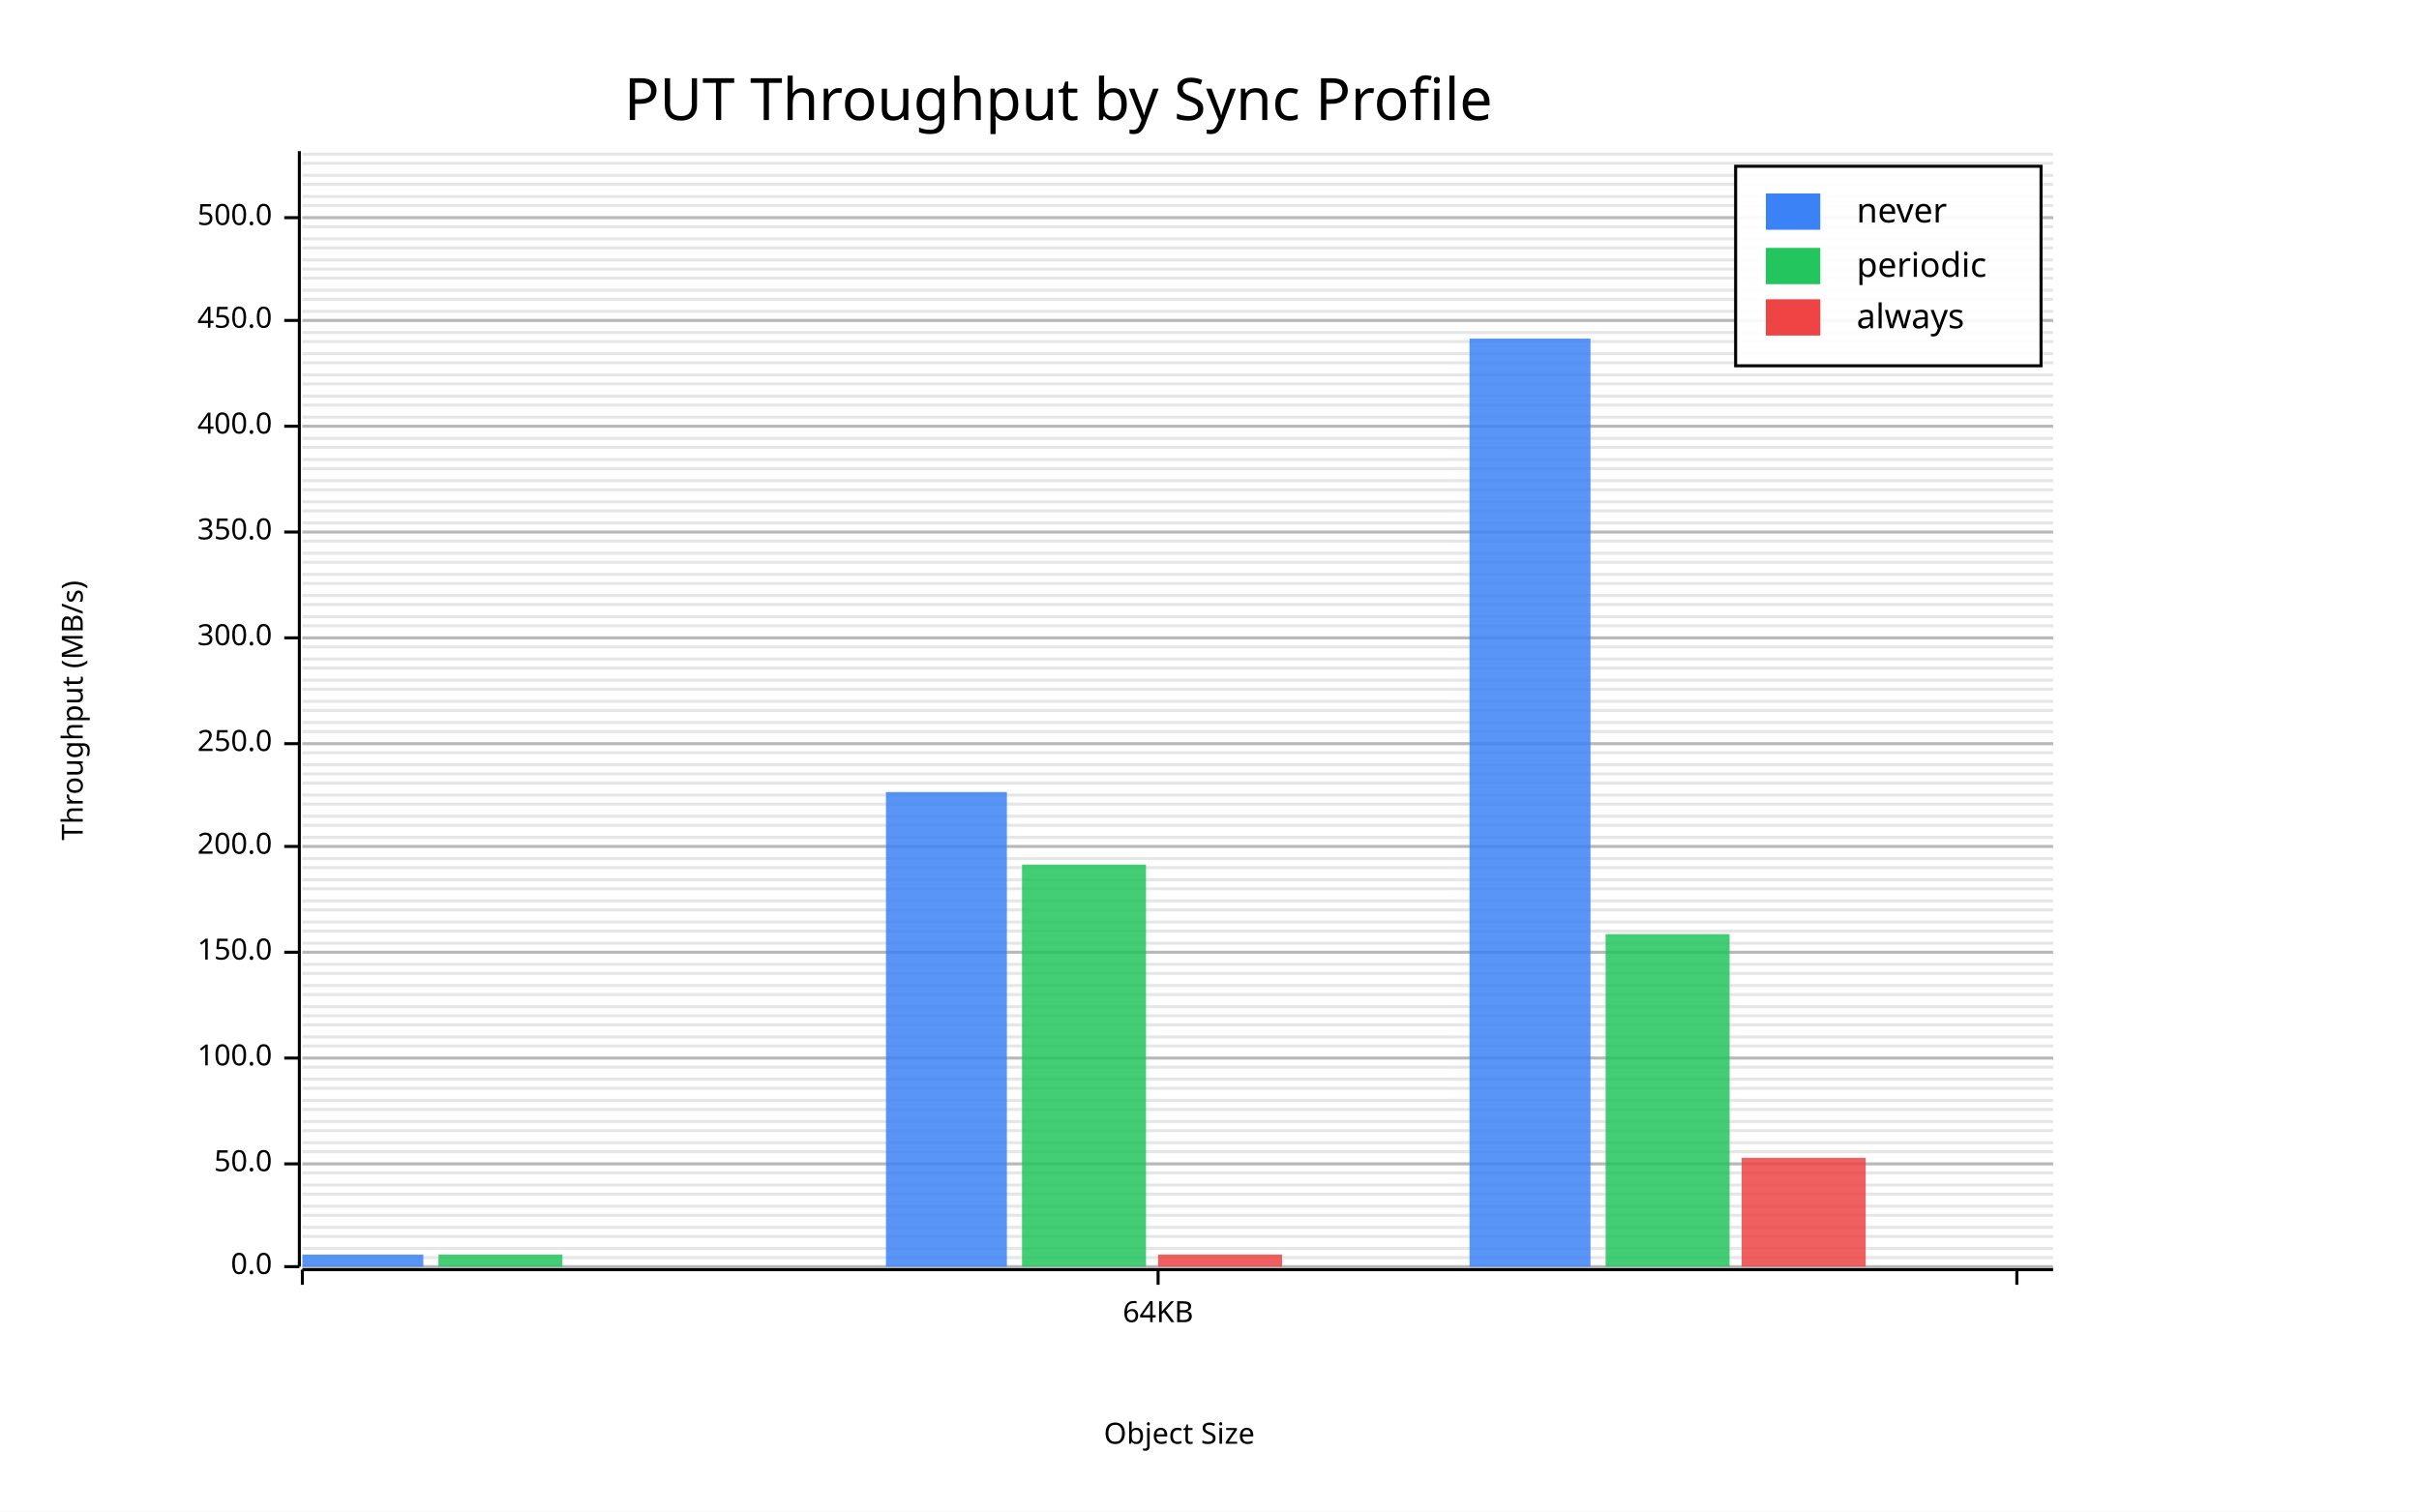
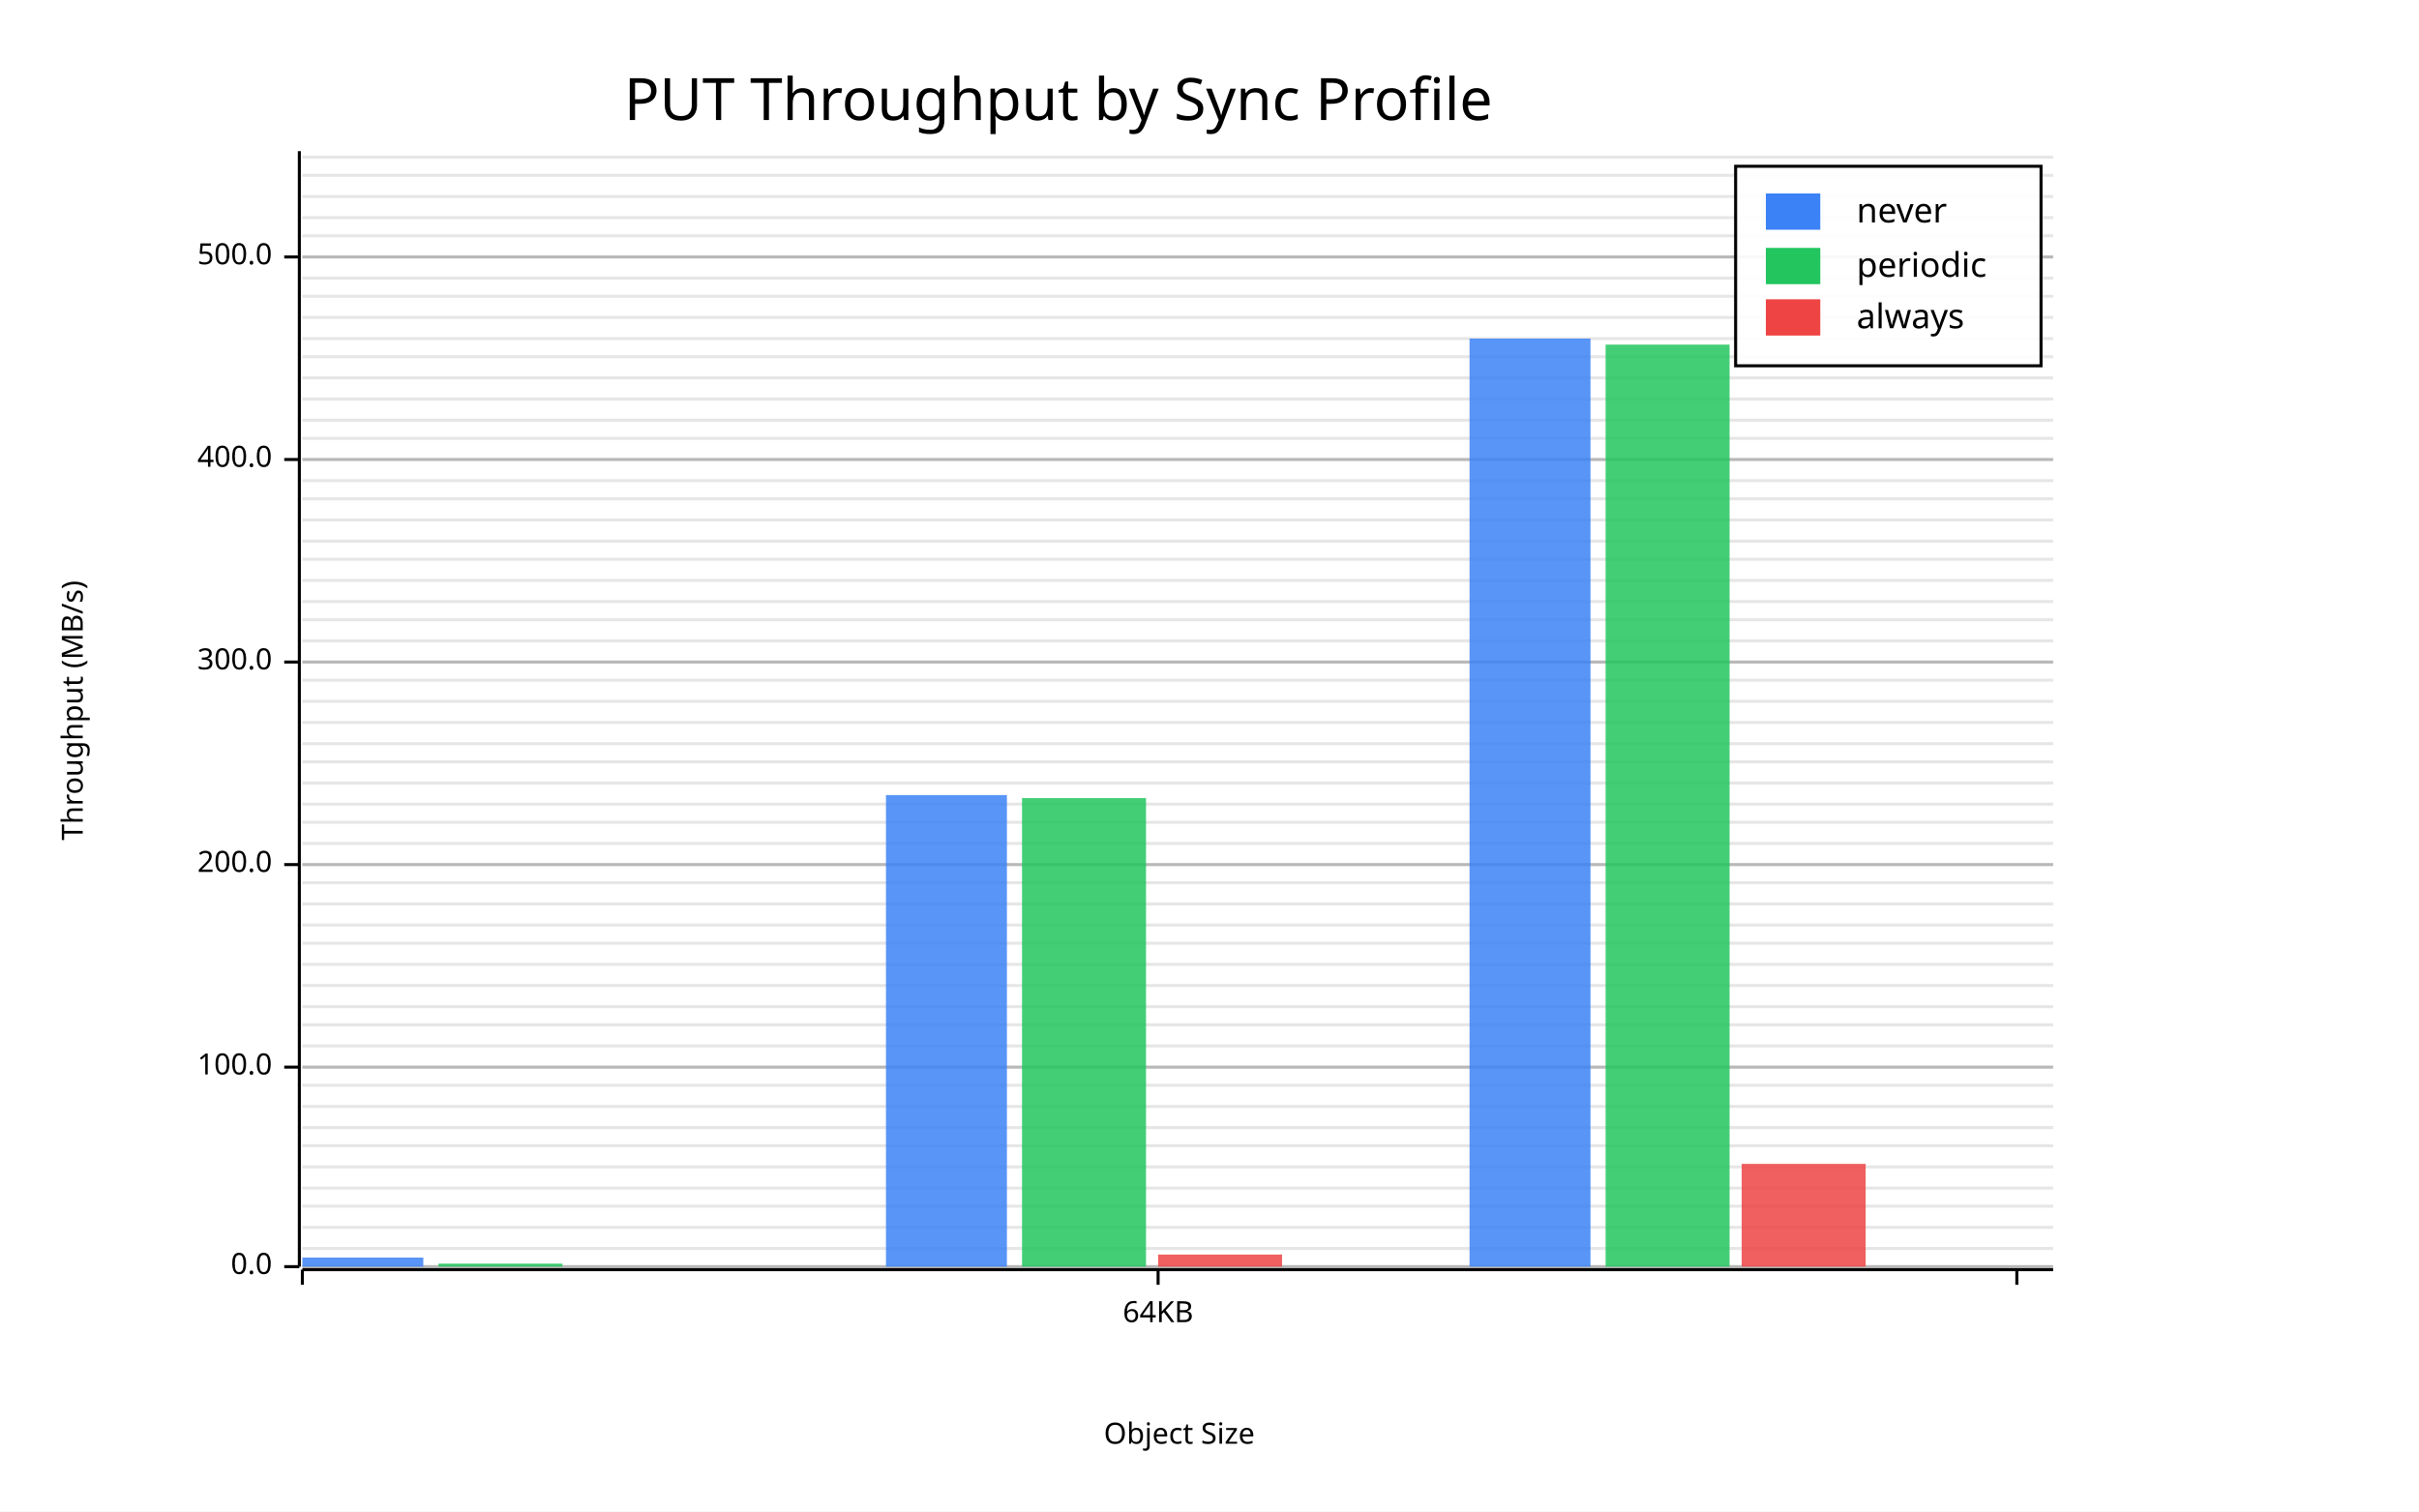
<svg xmlns="http://www.w3.org/2000/svg" width="800" height="500" viewBox="0 0 800 500">
  <rect x="0" y="0" width="800" height="500" opacity="1" fill="#FFFFFF" stroke="none" />
  <text x="350" y="25" dy="0.76em" text-anchor="middle" font-family="sans-serif" font-size="19.355" opacity="1" fill="#000000">
PUT Throughput by Sync Profile
</text>
  <line opacity="0.1" stroke="#000000" stroke-width="1" x1="100" y1="419" x2="679" y2="419" />
-   <line opacity="0.1" stroke="#000000" stroke-width="1" x1="100" y1="416" x2="679" y2="416" />
  <line opacity="0.1" stroke="#000000" stroke-width="1" x1="100" y1="413" x2="679" y2="413" />
-   <line opacity="0.1" stroke="#000000" stroke-width="1" x1="100" y1="409" x2="679" y2="409" />
  <line opacity="0.1" stroke="#000000" stroke-width="1" x1="100" y1="406" x2="679" y2="406" />
-   <line opacity="0.1" stroke="#000000" stroke-width="1" x1="100" y1="402" x2="679" y2="402" />
  <line opacity="0.1" stroke="#000000" stroke-width="1" x1="100" y1="399" x2="679" y2="399" />
-   <line opacity="0.1" stroke="#000000" stroke-width="1" x1="100" y1="395" x2="679" y2="395" />
-   <line opacity="0.1" stroke="#000000" stroke-width="1" x1="100" y1="392" x2="679" y2="392" />
-   <line opacity="0.1" stroke="#000000" stroke-width="1" x1="100" y1="388" x2="679" y2="388" />
-   <line opacity="0.1" stroke="#000000" stroke-width="1" x1="100" y1="385" x2="679" y2="385" />
-   <line opacity="0.1" stroke="#000000" stroke-width="1" x1="100" y1="381" x2="679" y2="381" />
-   <line opacity="0.1" stroke="#000000" stroke-width="1" x1="100" y1="378" x2="679" y2="378" />
-   <line opacity="0.1" stroke="#000000" stroke-width="1" x1="100" y1="374" x2="679" y2="374" />
-   <line opacity="0.1" stroke="#000000" stroke-width="1" x1="100" y1="371" x2="679" y2="371" />
-   <line opacity="0.1" stroke="#000000" stroke-width="1" x1="100" y1="367" x2="679" y2="367" />
-   <line opacity="0.1" stroke="#000000" stroke-width="1" x1="100" y1="364" x2="679" y2="364" />
-   <line opacity="0.1" stroke="#000000" stroke-width="1" x1="100" y1="360" x2="679" y2="360" />
-   <line opacity="0.1" stroke="#000000" stroke-width="1" x1="100" y1="357" x2="679" y2="357" />
+   <line opacity="0.1" stroke="#000000" stroke-width="1" x1="100" y1="393" x2="679" y2="393" />
+   <line opacity="0.1" stroke="#000000" stroke-width="1" x1="100" y1="386" x2="679" y2="386" />
+   <line opacity="0.1" stroke="#000000" stroke-width="1" x1="100" y1="379" x2="679" y2="379" />
+   <line opacity="0.1" stroke="#000000" stroke-width="1" x1="100" y1="373" x2="679" y2="373" />
+   <line opacity="0.1" stroke="#000000" stroke-width="1" x1="100" y1="366" x2="679" y2="366" />
+   <line opacity="0.1" stroke="#000000" stroke-width="1" x1="100" y1="359" x2="679" y2="359" />
  <line opacity="0.1" stroke="#000000" stroke-width="1" x1="100" y1="353" x2="679" y2="353" />
-   <line opacity="0.1" stroke="#000000" stroke-width="1" x1="100" y1="350" x2="679" y2="350" />
  <line opacity="0.1" stroke="#000000" stroke-width="1" x1="100" y1="346" x2="679" y2="346" />
-   <line opacity="0.1" stroke="#000000" stroke-width="1" x1="100" y1="343" x2="679" y2="343" />
  <line opacity="0.1" stroke="#000000" stroke-width="1" x1="100" y1="339" x2="679" y2="339" />
-   <line opacity="0.1" stroke="#000000" stroke-width="1" x1="100" y1="336" x2="679" y2="336" />
  <line opacity="0.1" stroke="#000000" stroke-width="1" x1="100" y1="333" x2="679" y2="333" />
-   <line opacity="0.1" stroke="#000000" stroke-width="1" x1="100" y1="329" x2="679" y2="329" />
  <line opacity="0.1" stroke="#000000" stroke-width="1" x1="100" y1="326" x2="679" y2="326" />
-   <line opacity="0.1" stroke="#000000" stroke-width="1" x1="100" y1="322" x2="679" y2="322" />
  <line opacity="0.1" stroke="#000000" stroke-width="1" x1="100" y1="319" x2="679" y2="319" />
-   <line opacity="0.1" stroke="#000000" stroke-width="1" x1="100" y1="315" x2="679" y2="315" />
  <line opacity="0.1" stroke="#000000" stroke-width="1" x1="100" y1="312" x2="679" y2="312" />
-   <line opacity="0.1" stroke="#000000" stroke-width="1" x1="100" y1="308" x2="679" y2="308" />
-   <line opacity="0.1" stroke="#000000" stroke-width="1" x1="100" y1="305" x2="679" y2="305" />
-   <line opacity="0.1" stroke="#000000" stroke-width="1" x1="100" y1="301" x2="679" y2="301" />
-   <line opacity="0.1" stroke="#000000" stroke-width="1" x1="100" y1="298" x2="679" y2="298" />
-   <line opacity="0.1" stroke="#000000" stroke-width="1" x1="100" y1="294" x2="679" y2="294" />
-   <line opacity="0.1" stroke="#000000" stroke-width="1" x1="100" y1="291" x2="679" y2="291" />
-   <line opacity="0.1" stroke="#000000" stroke-width="1" x1="100" y1="287" x2="679" y2="287" />
-   <line opacity="0.1" stroke="#000000" stroke-width="1" x1="100" y1="284" x2="679" y2="284" />
-   <line opacity="0.1" stroke="#000000" stroke-width="1" x1="100" y1="280" x2="679" y2="280" />
-   <line opacity="0.1" stroke="#000000" stroke-width="1" x1="100" y1="277" x2="679" y2="277" />
-   <line opacity="0.1" stroke="#000000" stroke-width="1" x1="100" y1="273" x2="679" y2="273" />
-   <line opacity="0.1" stroke="#000000" stroke-width="1" x1="100" y1="270" x2="679" y2="270" />
+   <line opacity="0.1" stroke="#000000" stroke-width="1" x1="100" y1="306" x2="679" y2="306" />
+   <line opacity="0.1" stroke="#000000" stroke-width="1" x1="100" y1="299" x2="679" y2="299" />
+   <line opacity="0.1" stroke="#000000" stroke-width="1" x1="100" y1="292" x2="679" y2="292" />
+   <line opacity="0.1" stroke="#000000" stroke-width="1" x1="100" y1="286" x2="679" y2="286" />
+   <line opacity="0.1" stroke="#000000" stroke-width="1" x1="100" y1="279" x2="679" y2="279" />
+   <line opacity="0.1" stroke="#000000" stroke-width="1" x1="100" y1="272" x2="679" y2="272" />
  <line opacity="0.1" stroke="#000000" stroke-width="1" x1="100" y1="266" x2="679" y2="266" />
-   <line opacity="0.1" stroke="#000000" stroke-width="1" x1="100" y1="263" x2="679" y2="263" />
  <line opacity="0.1" stroke="#000000" stroke-width="1" x1="100" y1="259" x2="679" y2="259" />
-   <line opacity="0.1" stroke="#000000" stroke-width="1" x1="100" y1="256" x2="679" y2="256" />
-   <line opacity="0.1" stroke="#000000" stroke-width="1" x1="100" y1="253" x2="679" y2="253" />
-   <line opacity="0.1" stroke="#000000" stroke-width="1" x1="100" y1="249" x2="679" y2="249" />
+   <line opacity="0.1" stroke="#000000" stroke-width="1" x1="100" y1="252" x2="679" y2="252" />
  <line opacity="0.1" stroke="#000000" stroke-width="1" x1="100" y1="246" x2="679" y2="246" />
-   <line opacity="0.1" stroke="#000000" stroke-width="1" x1="100" y1="242" x2="679" y2="242" />
  <line opacity="0.1" stroke="#000000" stroke-width="1" x1="100" y1="239" x2="679" y2="239" />
-   <line opacity="0.1" stroke="#000000" stroke-width="1" x1="100" y1="235" x2="679" y2="235" />
  <line opacity="0.1" stroke="#000000" stroke-width="1" x1="100" y1="232" x2="679" y2="232" />
-   <line opacity="0.1" stroke="#000000" stroke-width="1" x1="100" y1="228" x2="679" y2="228" />
  <line opacity="0.1" stroke="#000000" stroke-width="1" x1="100" y1="225" x2="679" y2="225" />
-   <line opacity="0.1" stroke="#000000" stroke-width="1" x1="100" y1="221" x2="679" y2="221" />
-   <line opacity="0.1" stroke="#000000" stroke-width="1" x1="100" y1="218" x2="679" y2="218" />
-   <line opacity="0.1" stroke="#000000" stroke-width="1" x1="100" y1="214" x2="679" y2="214" />
-   <line opacity="0.1" stroke="#000000" stroke-width="1" x1="100" y1="211" x2="679" y2="211" />
-   <line opacity="0.1" stroke="#000000" stroke-width="1" x1="100" y1="207" x2="679" y2="207" />
-   <line opacity="0.1" stroke="#000000" stroke-width="1" x1="100" y1="204" x2="679" y2="204" />
-   <line opacity="0.1" stroke="#000000" stroke-width="1" x1="100" y1="200" x2="679" y2="200" />
-   <line opacity="0.1" stroke="#000000" stroke-width="1" x1="100" y1="197" x2="679" y2="197" />
-   <line opacity="0.1" stroke="#000000" stroke-width="1" x1="100" y1="193" x2="679" y2="193" />
-   <line opacity="0.1" stroke="#000000" stroke-width="1" x1="100" y1="190" x2="679" y2="190" />
-   <line opacity="0.1" stroke="#000000" stroke-width="1" x1="100" y1="186" x2="679" y2="186" />
-   <line opacity="0.1" stroke="#000000" stroke-width="1" x1="100" y1="183" x2="679" y2="183" />
+   <line opacity="0.1" stroke="#000000" stroke-width="1" x1="100" y1="219" x2="679" y2="219" />
+   <line opacity="0.1" stroke="#000000" stroke-width="1" x1="100" y1="212" x2="679" y2="212" />
+   <line opacity="0.1" stroke="#000000" stroke-width="1" x1="100" y1="205" x2="679" y2="205" />
+   <line opacity="0.1" stroke="#000000" stroke-width="1" x1="100" y1="199" x2="679" y2="199" />
+   <line opacity="0.1" stroke="#000000" stroke-width="1" x1="100" y1="192" x2="679" y2="192" />
+   <line opacity="0.1" stroke="#000000" stroke-width="1" x1="100" y1="185" x2="679" y2="185" />
  <line opacity="0.1" stroke="#000000" stroke-width="1" x1="100" y1="179" x2="679" y2="179" />
-   <line opacity="0.1" stroke="#000000" stroke-width="1" x1="100" y1="176" x2="679" y2="176" />
-   <line opacity="0.1" stroke="#000000" stroke-width="1" x1="100" y1="173" x2="679" y2="173" />
-   <line opacity="0.1" stroke="#000000" stroke-width="1" x1="100" y1="169" x2="679" y2="169" />
-   <line opacity="0.1" stroke="#000000" stroke-width="1" x1="100" y1="166" x2="679" y2="166" />
-   <line opacity="0.1" stroke="#000000" stroke-width="1" x1="100" y1="162" x2="679" y2="162" />
+   <line opacity="0.1" stroke="#000000" stroke-width="1" x1="100" y1="172" x2="679" y2="172" />
+   <line opacity="0.1" stroke="#000000" stroke-width="1" x1="100" y1="165" x2="679" y2="165" />
  <line opacity="0.1" stroke="#000000" stroke-width="1" x1="100" y1="159" x2="679" y2="159" />
-   <line opacity="0.1" stroke="#000000" stroke-width="1" x1="100" y1="155" x2="679" y2="155" />
  <line opacity="0.1" stroke="#000000" stroke-width="1" x1="100" y1="152" x2="679" y2="152" />
-   <line opacity="0.1" stroke="#000000" stroke-width="1" x1="100" y1="148" x2="679" y2="148" />
  <line opacity="0.1" stroke="#000000" stroke-width="1" x1="100" y1="145" x2="679" y2="145" />
-   <line opacity="0.1" stroke="#000000" stroke-width="1" x1="100" y1="141" x2="679" y2="141" />
-   <line opacity="0.1" stroke="#000000" stroke-width="1" x1="100" y1="138" x2="679" y2="138" />
-   <line opacity="0.1" stroke="#000000" stroke-width="1" x1="100" y1="134" x2="679" y2="134" />
-   <line opacity="0.1" stroke="#000000" stroke-width="1" x1="100" y1="131" x2="679" y2="131" />
-   <line opacity="0.1" stroke="#000000" stroke-width="1" x1="100" y1="127" x2="679" y2="127" />
-   <line opacity="0.1" stroke="#000000" stroke-width="1" x1="100" y1="124" x2="679" y2="124" />
-   <line opacity="0.1" stroke="#000000" stroke-width="1" x1="100" y1="120" x2="679" y2="120" />
-   <line opacity="0.1" stroke="#000000" stroke-width="1" x1="100" y1="117" x2="679" y2="117" />
-   <line opacity="0.1" stroke="#000000" stroke-width="1" x1="100" y1="113" x2="679" y2="113" />
-   <line opacity="0.1" stroke="#000000" stroke-width="1" x1="100" y1="110" x2="679" y2="110" />
-   <line opacity="0.1" stroke="#000000" stroke-width="1" x1="100" y1="106" x2="679" y2="106" />
-   <line opacity="0.1" stroke="#000000" stroke-width="1" x1="100" y1="103" x2="679" y2="103" />
-   <line opacity="0.1" stroke="#000000" stroke-width="1" x1="100" y1="99" x2="679" y2="99" />
-   <line opacity="0.1" stroke="#000000" stroke-width="1" x1="100" y1="96" x2="679" y2="96" />
+   <line opacity="0.1" stroke="#000000" stroke-width="1" x1="100" y1="139" x2="679" y2="139" />
+   <line opacity="0.1" stroke="#000000" stroke-width="1" x1="100" y1="132" x2="679" y2="132" />
+   <line opacity="0.1" stroke="#000000" stroke-width="1" x1="100" y1="125" x2="679" y2="125" />
+   <line opacity="0.1" stroke="#000000" stroke-width="1" x1="100" y1="118" x2="679" y2="118" />
+   <line opacity="0.1" stroke="#000000" stroke-width="1" x1="100" y1="112" x2="679" y2="112" />
+   <line opacity="0.1" stroke="#000000" stroke-width="1" x1="100" y1="105" x2="679" y2="105" />
+   <line opacity="0.1" stroke="#000000" stroke-width="1" x1="100" y1="98" x2="679" y2="98" />
  <line opacity="0.1" stroke="#000000" stroke-width="1" x1="100" y1="92" x2="679" y2="92" />
-   <line opacity="0.1" stroke="#000000" stroke-width="1" x1="100" y1="89" x2="679" y2="89" />
-   <line opacity="0.1" stroke="#000000" stroke-width="1" x1="100" y1="86" x2="679" y2="86" />
-   <line opacity="0.1" stroke="#000000" stroke-width="1" x1="100" y1="82" x2="679" y2="82" />
-   <line opacity="0.1" stroke="#000000" stroke-width="1" x1="100" y1="79" x2="679" y2="79" />
-   <line opacity="0.1" stroke="#000000" stroke-width="1" x1="100" y1="75" x2="679" y2="75" />
+   <line opacity="0.1" stroke="#000000" stroke-width="1" x1="100" y1="85" x2="679" y2="85" />
+   <line opacity="0.1" stroke="#000000" stroke-width="1" x1="100" y1="78" x2="679" y2="78" />
  <line opacity="0.1" stroke="#000000" stroke-width="1" x1="100" y1="72" x2="679" y2="72" />
-   <line opacity="0.1" stroke="#000000" stroke-width="1" x1="100" y1="68" x2="679" y2="68" />
  <line opacity="0.1" stroke="#000000" stroke-width="1" x1="100" y1="65" x2="679" y2="65" />
-   <line opacity="0.1" stroke="#000000" stroke-width="1" x1="100" y1="61" x2="679" y2="61" />
  <line opacity="0.1" stroke="#000000" stroke-width="1" x1="100" y1="58" x2="679" y2="58" />
-   <line opacity="0.1" stroke="#000000" stroke-width="1" x1="100" y1="54" x2="679" y2="54" />
-   <line opacity="0.1" stroke="#000000" stroke-width="1" x1="100" y1="51" x2="679" y2="51" />
+   <line opacity="0.1" stroke="#000000" stroke-width="1" x1="100" y1="52" x2="679" y2="52" />
  <text x="20" y="235" dy="0.76em" text-anchor="middle" font-family="sans-serif" font-size="9.677" opacity="1" fill="#000000" transform="rotate(270, 20, 235)">
Throughput (MB/s)
</text>
  <text x="390" y="480" dy="-0.5ex" text-anchor="middle" font-family="sans-serif" font-size="9.677" opacity="1" fill="#000000">
Object Size
</text>
  <line opacity="0.2" stroke="#000000" stroke-width="1" x1="100" y1="419" x2="679" y2="419" />
-   <line opacity="0.2" stroke="#000000" stroke-width="1" x1="100" y1="385" x2="679" y2="385" />
-   <line opacity="0.2" stroke="#000000" stroke-width="1" x1="100" y1="350" x2="679" y2="350" />
-   <line opacity="0.2" stroke="#000000" stroke-width="1" x1="100" y1="315" x2="679" y2="315" />
-   <line opacity="0.2" stroke="#000000" stroke-width="1" x1="100" y1="280" x2="679" y2="280" />
-   <line opacity="0.2" stroke="#000000" stroke-width="1" x1="100" y1="246" x2="679" y2="246" />
-   <line opacity="0.2" stroke="#000000" stroke-width="1" x1="100" y1="211" x2="679" y2="211" />
-   <line opacity="0.2" stroke="#000000" stroke-width="1" x1="100" y1="176" x2="679" y2="176" />
-   <line opacity="0.2" stroke="#000000" stroke-width="1" x1="100" y1="141" x2="679" y2="141" />
-   <line opacity="0.2" stroke="#000000" stroke-width="1" x1="100" y1="106" x2="679" y2="106" />
-   <line opacity="0.2" stroke="#000000" stroke-width="1" x1="100" y1="72" x2="679" y2="72" />
+   <line opacity="0.2" stroke="#000000" stroke-width="1" x1="100" y1="353" x2="679" y2="353" />
+   <line opacity="0.2" stroke="#000000" stroke-width="1" x1="100" y1="286" x2="679" y2="286" />
+   <line opacity="0.2" stroke="#000000" stroke-width="1" x1="100" y1="219" x2="679" y2="219" />
+   <line opacity="0.2" stroke="#000000" stroke-width="1" x1="100" y1="152" x2="679" y2="152" />
+   <line opacity="0.2" stroke="#000000" stroke-width="1" x1="100" y1="85" x2="679" y2="85" />
  <polyline fill="none" opacity="1" stroke="#000000" stroke-width="1" points="99,50 99,419 " />
  <text x="90" y="419" dy="0.5ex" text-anchor="end" font-family="sans-serif" font-size="9.677" opacity="1" fill="#000000">
0.0
</text>
  <polyline fill="none" opacity="1" stroke="#000000" stroke-width="1" points="94,419 99,419 " />
-   <text x="90" y="385" dy="0.5ex" text-anchor="end" font-family="sans-serif" font-size="9.677" opacity="1" fill="#000000">
- 50.0
- </text>
-   <polyline fill="none" opacity="1" stroke="#000000" stroke-width="1" points="94,385 99,385 " />
-   <text x="90" y="350" dy="0.5ex" text-anchor="end" font-family="sans-serif" font-size="9.677" opacity="1" fill="#000000">
+   <text x="90" y="353" dy="0.5ex" text-anchor="end" font-family="sans-serif" font-size="9.677" opacity="1" fill="#000000">
100.0
</text>
-   <polyline fill="none" opacity="1" stroke="#000000" stroke-width="1" points="94,350 99,350 " />
-   <text x="90" y="315" dy="0.5ex" text-anchor="end" font-family="sans-serif" font-size="9.677" opacity="1" fill="#000000">
- 150.0
- </text>
-   <polyline fill="none" opacity="1" stroke="#000000" stroke-width="1" points="94,315 99,315 " />
-   <text x="90" y="280" dy="0.5ex" text-anchor="end" font-family="sans-serif" font-size="9.677" opacity="1" fill="#000000">
+   <polyline fill="none" opacity="1" stroke="#000000" stroke-width="1" points="94,353 99,353 " />
+   <text x="90" y="286" dy="0.5ex" text-anchor="end" font-family="sans-serif" font-size="9.677" opacity="1" fill="#000000">
200.0
</text>
-   <polyline fill="none" opacity="1" stroke="#000000" stroke-width="1" points="94,280 99,280 " />
-   <text x="90" y="246" dy="0.5ex" text-anchor="end" font-family="sans-serif" font-size="9.677" opacity="1" fill="#000000">
- 250.0
- </text>
-   <polyline fill="none" opacity="1" stroke="#000000" stroke-width="1" points="94,246 99,246 " />
-   <text x="90" y="211" dy="0.5ex" text-anchor="end" font-family="sans-serif" font-size="9.677" opacity="1" fill="#000000">
+   <polyline fill="none" opacity="1" stroke="#000000" stroke-width="1" points="94,286 99,286 " />
+   <text x="90" y="219" dy="0.5ex" text-anchor="end" font-family="sans-serif" font-size="9.677" opacity="1" fill="#000000">
300.0
</text>
-   <polyline fill="none" opacity="1" stroke="#000000" stroke-width="1" points="94,211 99,211 " />
-   <text x="90" y="176" dy="0.5ex" text-anchor="end" font-family="sans-serif" font-size="9.677" opacity="1" fill="#000000">
- 350.0
- </text>
-   <polyline fill="none" opacity="1" stroke="#000000" stroke-width="1" points="94,176 99,176 " />
-   <text x="90" y="141" dy="0.5ex" text-anchor="end" font-family="sans-serif" font-size="9.677" opacity="1" fill="#000000">
+   <polyline fill="none" opacity="1" stroke="#000000" stroke-width="1" points="94,219 99,219 " />
+   <text x="90" y="152" dy="0.5ex" text-anchor="end" font-family="sans-serif" font-size="9.677" opacity="1" fill="#000000">
400.0
</text>
-   <polyline fill="none" opacity="1" stroke="#000000" stroke-width="1" points="94,141 99,141 " />
-   <text x="90" y="106" dy="0.5ex" text-anchor="end" font-family="sans-serif" font-size="9.677" opacity="1" fill="#000000">
- 450.0
- </text>
-   <polyline fill="none" opacity="1" stroke="#000000" stroke-width="1" points="94,106 99,106 " />
-   <text x="90" y="72" dy="0.5ex" text-anchor="end" font-family="sans-serif" font-size="9.677" opacity="1" fill="#000000">
+   <polyline fill="none" opacity="1" stroke="#000000" stroke-width="1" points="94,152 99,152 " />
+   <text x="90" y="85" dy="0.5ex" text-anchor="end" font-family="sans-serif" font-size="9.677" opacity="1" fill="#000000">
500.0
</text>
-   <polyline fill="none" opacity="1" stroke="#000000" stroke-width="1" points="94,72 99,72 " />
+   <polyline fill="none" opacity="1" stroke="#000000" stroke-width="1" points="94,85 99,85 " />
  <polyline fill="none" opacity="1" stroke="#000000" stroke-width="1" points="100,420 679,420 " />
  <text x="100" y="430" dy="0.76em" text-anchor="middle" font-family="sans-serif" font-size="9.677" opacity="1" fill="#000000">

</text>
  <polyline fill="none" opacity="1" stroke="#000000" stroke-width="1" points="100,420 100,425 " />
  <text x="383" y="430" dy="0.76em" text-anchor="middle" font-family="sans-serif" font-size="9.677" opacity="1" fill="#000000">
64KB
</text>
  <polyline fill="none" opacity="1" stroke="#000000" stroke-width="1" points="383,420 383,425 " />
  <text x="667" y="430" dy="0.76em" text-anchor="middle" font-family="sans-serif" font-size="9.677" opacity="1" fill="#000000">

</text>
  <polyline fill="none" opacity="1" stroke="#000000" stroke-width="1" points="667,420 667,425 " />
-   <rect x="100" y="415" width="40" height="4" opacity="0.85" fill="#3B82F6" stroke="none" />
-   <rect x="293" y="262" width="40" height="157" opacity="0.85" fill="#3B82F6" stroke="none" />
+   <rect x="100" y="416" width="40" height="3" opacity="0.85" fill="#3B82F6" stroke="none" />
+   <rect x="293" y="263" width="40" height="156" opacity="0.85" fill="#3B82F6" stroke="none" />
  <rect x="486" y="112" width="40" height="307" opacity="0.85" fill="#3B82F6" stroke="none" />
-   <rect x="145" y="415" width="41" height="4" opacity="0.85" fill="#22C55E" stroke="none" />
-   <rect x="338" y="286" width="41" height="133" opacity="0.85" fill="#22C55E" stroke="none" />
-   <rect x="531" y="309" width="41" height="110" opacity="0.85" fill="#22C55E" stroke="none" />
+   <rect x="145" y="418" width="41" height="1" opacity="0.85" fill="#22C55E" stroke="none" />
+   <rect x="338" y="264" width="41" height="155" opacity="0.85" fill="#22C55E" stroke="none" />
+   <rect x="531" y="114" width="41" height="305" opacity="0.85" fill="#22C55E" stroke="none" />
  <rect x="190" y="419" width="41" height="0" opacity="0.85" fill="#EF4444" stroke="none" />
  <rect x="383" y="415" width="41" height="4" opacity="0.85" fill="#EF4444" stroke="none" />
-   <rect x="576" y="383" width="41" height="36" opacity="0.85" fill="#EF4444" stroke="none" />
+   <rect x="576" y="385" width="41" height="34" opacity="0.85" fill="#EF4444" stroke="none" />
  <rect x="574" y="55" width="101" height="66" opacity="0.9" fill="#FFFFFF" stroke="none" />
  <rect x="574" y="55" width="101" height="66" opacity="1" fill="none" stroke="#000000" />
  <text x="614" y="65" dy="0.76em" text-anchor="start" font-family="sans-serif" font-size="11.29" opacity="1" fill="#000000">
never
</text>
  <text x="614" y="83" dy="0.76em" text-anchor="start" font-family="sans-serif" font-size="11.29" opacity="1" fill="#000000">
periodic
</text>
  <text x="614" y="100" dy="0.76em" text-anchor="start" font-family="sans-serif" font-size="11.29" opacity="1" fill="#000000">
always
</text>
  <rect x="584" y="64" width="18" height="12" opacity="1" fill="#3B82F6" stroke="none" />
  <rect x="584" y="82" width="18" height="12" opacity="1" fill="#22C55E" stroke="none" />
  <rect x="584" y="99" width="18" height="12" opacity="1" fill="#EF4444" stroke="none" />
</svg>
